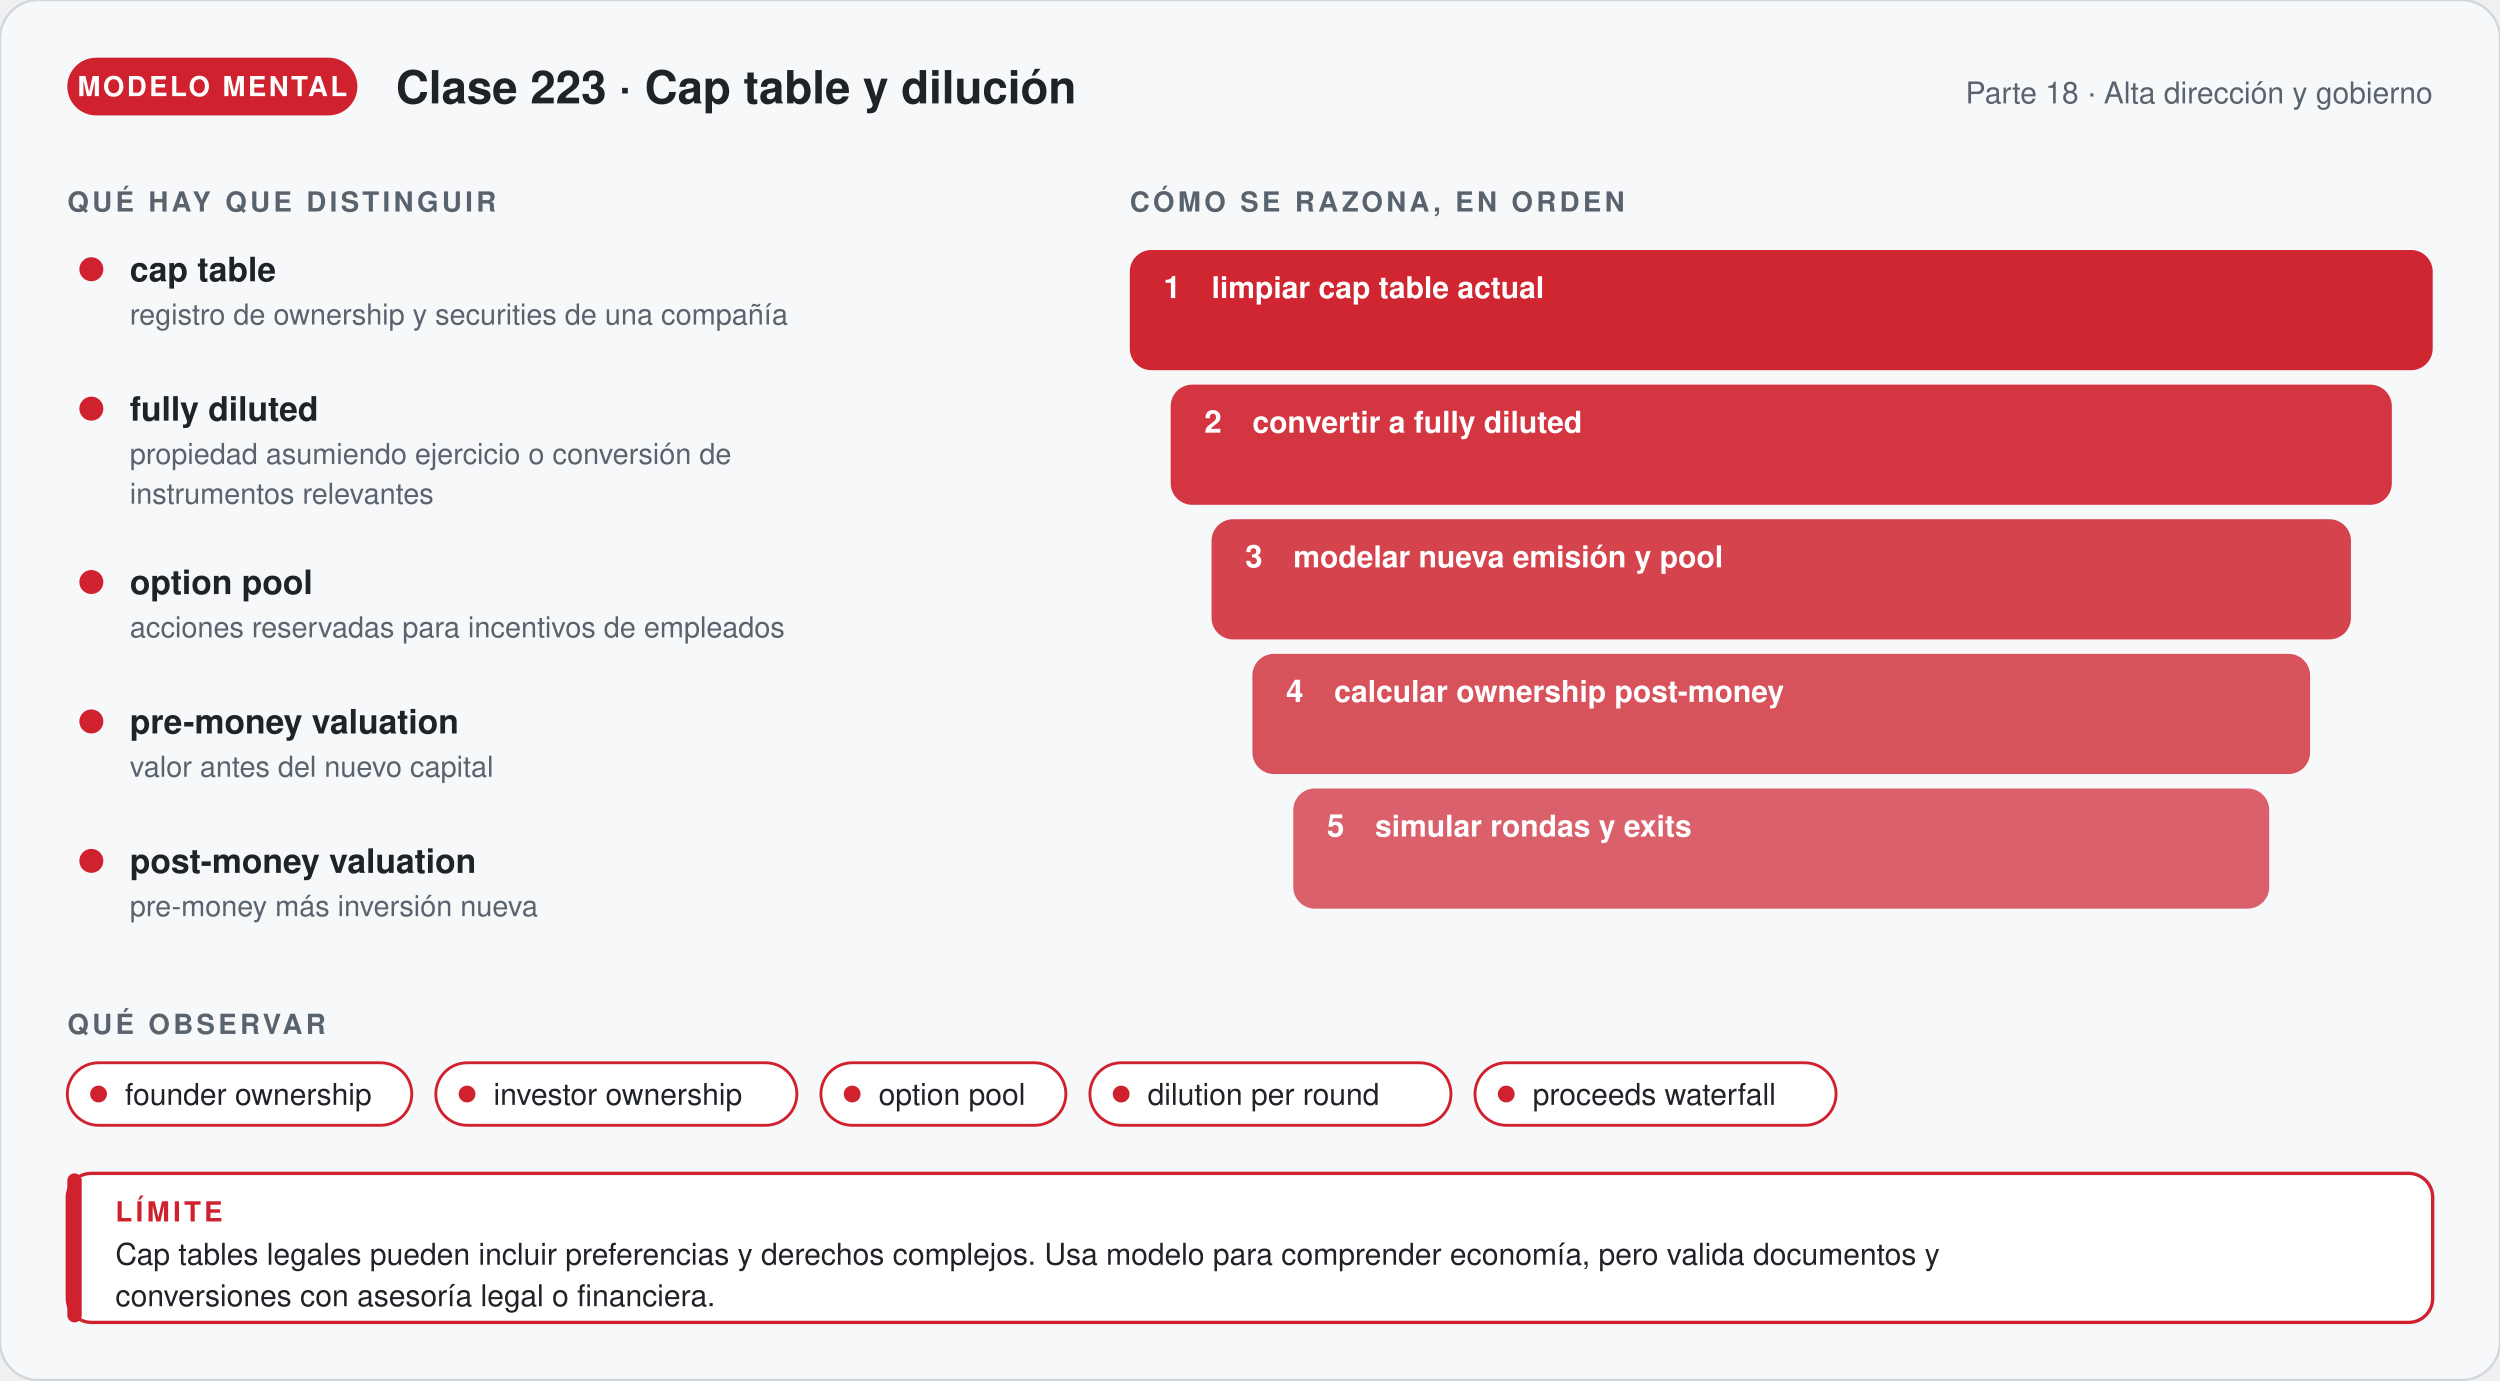
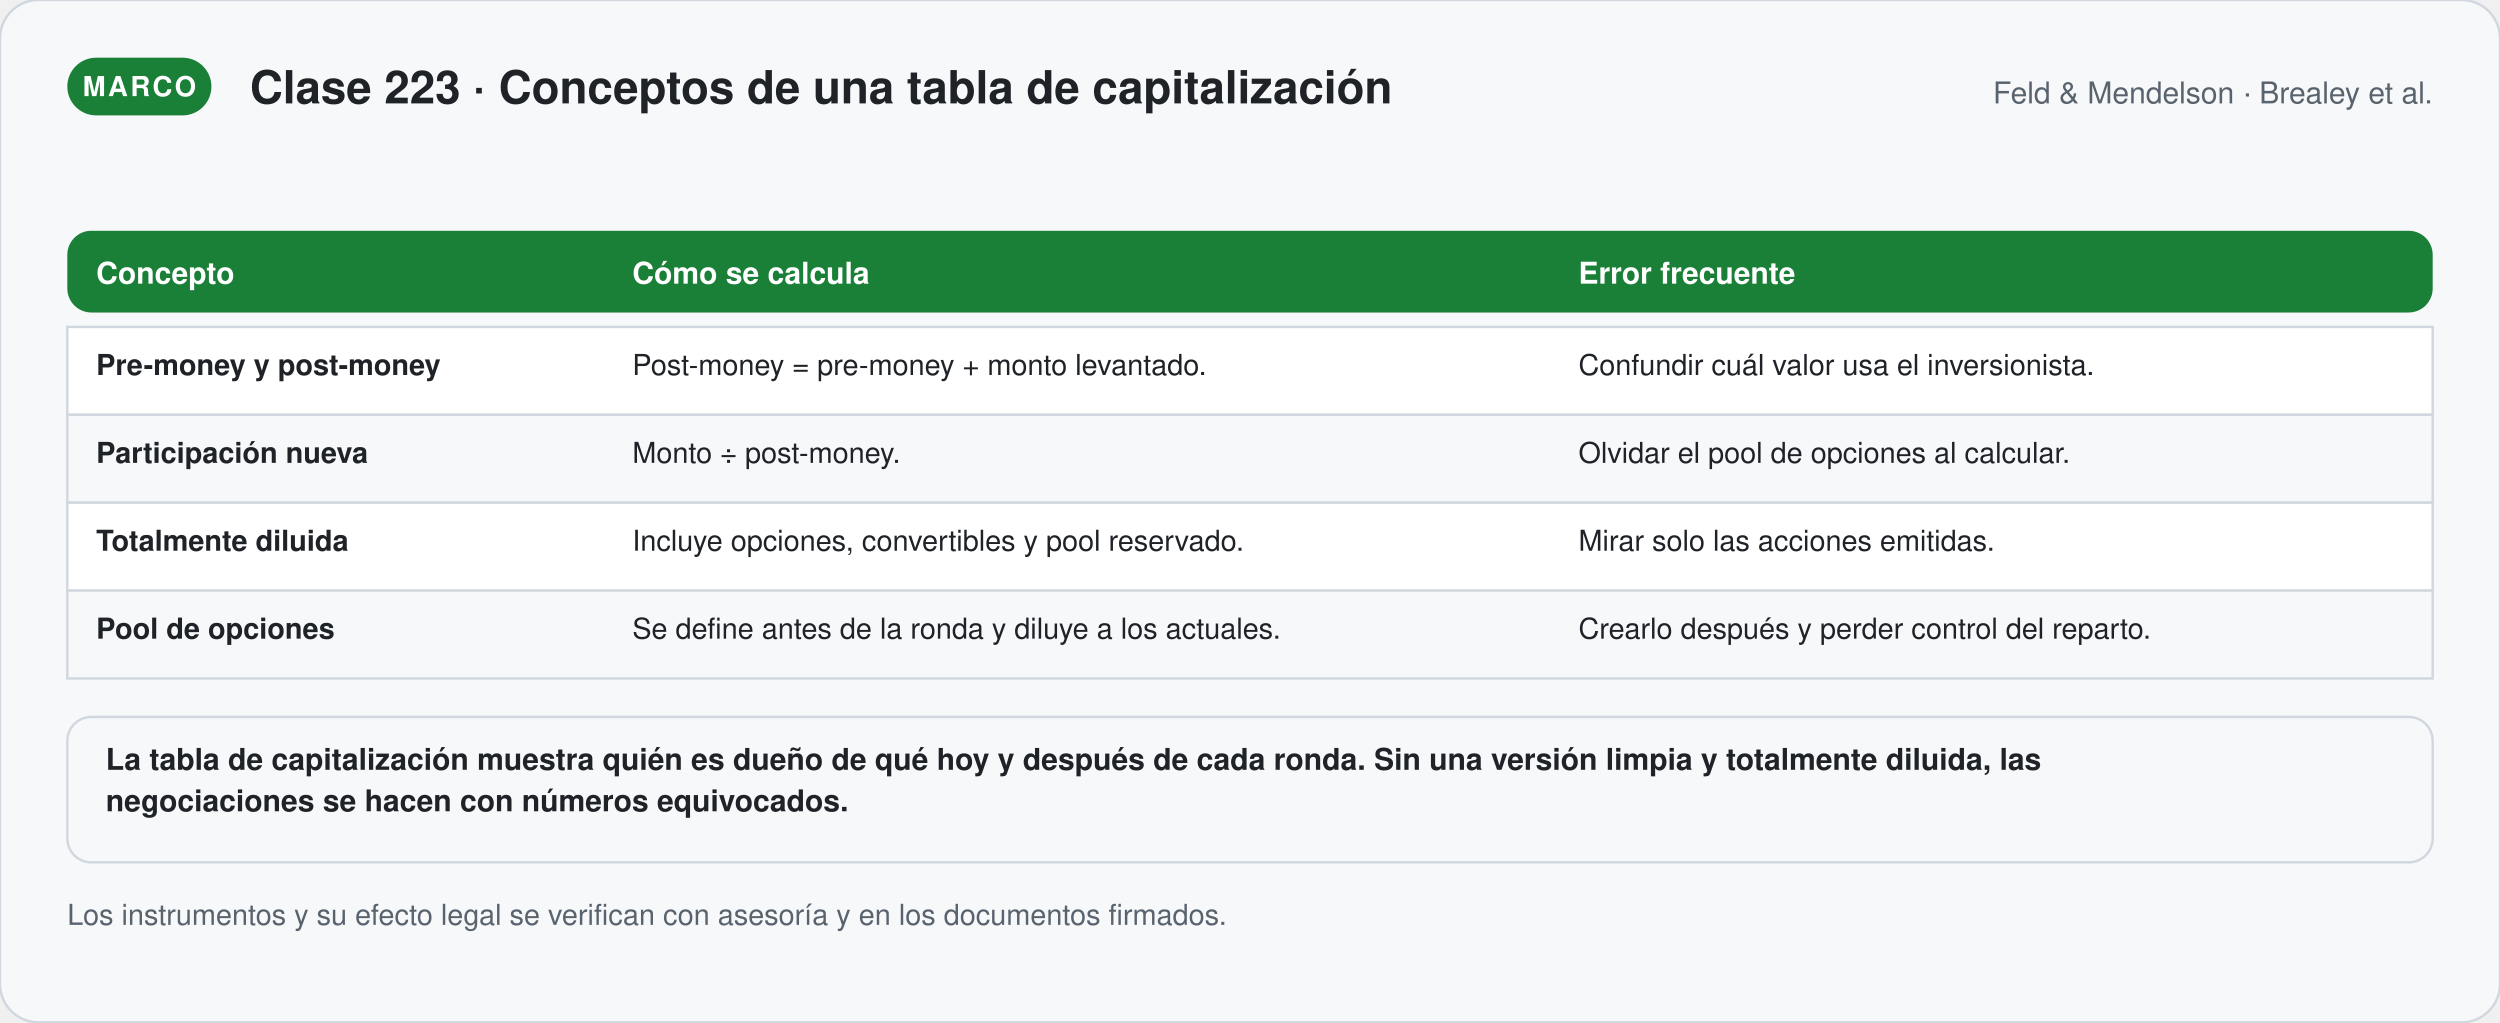
- <svg xmlns="http://www.w3.org/2000/svg" viewBox="0 0 1040 574.12" width="1040" role="img" aria-labelledby="t-g223 d-g223" font-family="'Segoe UI', 'Helvetica Neue', Helvetica, Arial, sans-serif">
+ <svg xmlns="http://www.w3.org/2000/svg" viewBox="0 0 1040 425.3" width="1040" role="img" aria-labelledby="t-s223 d-s223" font-family="'Segoe UI', 'Helvetica Neue', Helvetica, Arial, sans-serif">
  <defs>
-     <marker id="p-g223" viewBox="0 0 10 10" refX="8" refY="5" markerWidth="7" markerHeight="7" orient="auto">
+     <marker id="p-s223" viewBox="0 0 10 10" refX="8" refY="5" markerWidth="7" markerHeight="7" orient="auto">
      <path d="M1,1 L9,5 L1,9 Z" fill="#59636e" />
    </marker>
  </defs>
-   <rect width="1040" height="574.12" rx="16" fill="#f6f8fa" stroke="#d0d7de" />
-   <rect x="28" y="24" width="120.67" height="24" rx="12" fill="#cf222e" />
-   <text x="88.335" y="40" font-size="11.5" font-weight="700" fill="#ffffff" text-anchor="middle" letter-spacing="1">MODELO MENTAL</text>
-   <text x="164.67" y="43" font-size="19" font-weight="700" fill="#1f2328" text-anchor="start">Clase 223 · Cap table y dilución</text>
-   <text x="1012" y="43" font-size="12.5" font-weight="400" fill="#59636e" text-anchor="end">Parte 18 · Alta dirección y gobierno</text>
-   <text x="28" y="88" font-size="11.5" font-weight="700" fill="#59636e" text-anchor="start" letter-spacing="1.4">QUÉ HAY QUE DISTINGUIR</text>
-   <circle cx="38" cy="112" r="5" fill="#cf222e" />
-   <text x="54" y="117" font-size="14" font-weight="700" fill="#1f2328" text-anchor="start">cap table</text>
-   <text x="54" y="135" font-size="12" font-weight="400" fill="#59636e" text-anchor="start">registro de ownership y securities de una compañía</text>
-   <circle cx="38" cy="170" r="5" fill="#cf222e" />
-   <text x="54" y="175" font-size="14" font-weight="700" fill="#1f2328" text-anchor="start">fully diluted</text>
-   <text x="54" y="193" font-size="12" font-weight="400" fill="#59636e" text-anchor="start">propiedad asumiendo ejercicio o conversión de</text>
-   <text x="54" y="209.56" font-size="12" font-weight="400" fill="#59636e" text-anchor="start">instrumentos relevantes</text>
-   <circle cx="38" cy="242.12" r="5" fill="#cf222e" />
-   <text x="54" y="247.12" font-size="14" font-weight="700" fill="#1f2328" text-anchor="start">option pool</text>
-   <text x="54" y="265.12" font-size="12" font-weight="400" fill="#59636e" text-anchor="start">acciones reservadas para incentivos de empleados</text>
-   <circle cx="38" cy="300.12" r="5" fill="#cf222e" />
-   <text x="54" y="305.12" font-size="14" font-weight="700" fill="#1f2328" text-anchor="start">pre-money valuation</text>
-   <text x="54" y="323.12" font-size="12" font-weight="400" fill="#59636e" text-anchor="start">valor antes del nuevo capital</text>
-   <circle cx="38" cy="358.12" r="5" fill="#cf222e" />
-   <text x="54" y="363.12" font-size="14" font-weight="700" fill="#1f2328" text-anchor="start">post-money valuation</text>
-   <text x="54" y="381.12" font-size="12" font-weight="400" fill="#59636e" text-anchor="start">pre-money más inversión nueva</text>
-   <text x="470" y="88" font-size="11.5" font-weight="700" fill="#59636e" text-anchor="start" letter-spacing="1.4">CÓMO SE RAZONA, EN ORDEN</text>
-   <rect x="470" y="104" width="542" height="50" rx="9" fill="#cf222e" stroke="#cf222e" stroke-width="0" fill-opacity="0.98" />
-   <text x="484" y="124" font-size="13" font-weight="800" fill="#ffffff" text-anchor="start">1</text>
-   <text x="504" y="124" font-size="12.5" font-weight="600" fill="#ffffff" text-anchor="start">limpiar cap table actual</text>
-   <rect x="487" y="160" width="508" height="50" rx="9" fill="#cf222e" stroke="#cf222e" stroke-width="0" fill-opacity="0.91" />
-   <text x="501" y="180" font-size="13" font-weight="800" fill="#ffffff" text-anchor="start">2</text>
-   <text x="521" y="180" font-size="12.5" font-weight="600" fill="#ffffff" text-anchor="start">convertir a fully diluted</text>
-   <rect x="504" y="216" width="474" height="50" rx="9" fill="#cf222e" stroke="#cf222e" stroke-width="0" fill-opacity="0.84" />
-   <text x="518" y="236" font-size="13" font-weight="800" fill="#ffffff" text-anchor="start">3</text>
-   <text x="538" y="236" font-size="12.5" font-weight="600" fill="#ffffff" text-anchor="start">modelar nueva emisión y pool</text>
-   <rect x="521" y="272" width="440" height="50" rx="9" fill="#cf222e" stroke="#cf222e" stroke-width="0" fill-opacity="0.77" />
-   <text x="535" y="292" font-size="13" font-weight="800" fill="#ffffff" text-anchor="start">4</text>
-   <text x="555" y="292" font-size="12.5" font-weight="600" fill="#ffffff" text-anchor="start">calcular ownership post-money</text>
-   <rect x="538" y="328" width="406" height="50" rx="9" fill="#cf222e" stroke="#cf222e" stroke-width="0" fill-opacity="0.7" />
-   <text x="552" y="348" font-size="13" font-weight="800" fill="#ffffff" text-anchor="start">5</text>
-   <text x="572" y="348" font-size="12.5" font-weight="600" fill="#ffffff" text-anchor="start">simular rondas y exits</text>
-   <text x="28" y="430.12" font-size="11.5" font-weight="700" fill="#59636e" text-anchor="start" letter-spacing="1.4">QUÉ OBSERVAR</text>
-   <rect x="28" y="442.12" width="143.3" height="26" rx="13" fill="#ffffff" stroke="#cf222e" stroke-width="1.2" />
-   <circle cx="41" cy="455.12" r="3.5" fill="#cf222e" />
-   <text x="52" y="459.62" font-size="12.5" font-weight="400" fill="#1f2328" text-anchor="start">founder ownership</text>
-   <rect x="181.3" y="442.12" width="150.2" height="26" rx="13" fill="#ffffff" stroke="#cf222e" stroke-width="1.2" />
-   <circle cx="194.3" cy="455.12" r="3.5" fill="#cf222e" />
-   <text x="205.3" y="459.62" font-size="12.5" font-weight="400" fill="#1f2328" text-anchor="start">investor ownership</text>
-   <rect x="341.5" y="442.12" width="101.9" height="26" rx="13" fill="#ffffff" stroke="#cf222e" stroke-width="1.2" />
-   <circle cx="354.5" cy="455.12" r="3.5" fill="#cf222e" />
-   <text x="365.5" y="459.62" font-size="12.5" font-weight="400" fill="#1f2328" text-anchor="start">option pool</text>
-   <rect x="453.4" y="442.12" width="150.2" height="26" rx="13" fill="#ffffff" stroke="#cf222e" stroke-width="1.2" />
-   <circle cx="466.4" cy="455.12" r="3.5" fill="#cf222e" />
-   <text x="477.4" y="459.62" font-size="12.5" font-weight="400" fill="#1f2328" text-anchor="start">dilution per round</text>
-   <rect x="613.6" y="442.12" width="150.2" height="26" rx="13" fill="#ffffff" stroke="#cf222e" stroke-width="1.2" />
-   <circle cx="626.6" cy="455.12" r="3.5" fill="#cf222e" />
-   <text x="637.6" y="459.62" font-size="12.5" font-weight="400" fill="#1f2328" text-anchor="start">proceeds waterfall</text>
-   <rect x="28" y="488.12" width="984" height="62" rx="10" fill="#ffffff" stroke="#cf222e" stroke-width="1.4" />
-   <rect x="28" y="488.12" width="6" height="62" rx="3" fill="#cf222e" />
-   <text x="48" y="508.12" font-size="11.5" font-weight="700" fill="#cf222e" text-anchor="start" letter-spacing="1.4">LÍMITE</text>
-   <text x="48" y="526.12" font-size="12.5" font-weight="400" fill="#1f2328" text-anchor="start">Cap tables legales pueden incluir preferencias y derechos complejos. Usa modelo para comprender economía, pero valida documentos y</text>
-   <text x="48" y="543.37" font-size="12.5" font-weight="400" fill="#1f2328" text-anchor="start">conversiones con asesoría legal o financiera.</text>
+   <rect width="1040" height="425.3" rx="16" fill="#f6f8fa" stroke="#d0d7de" />
+   <rect x="28" y="24" width="59.95" height="24" rx="12" fill="#1a7f37" />
+   <text x="57.975" y="40" font-size="11.5" font-weight="700" fill="#ffffff" text-anchor="middle" letter-spacing="1">MARCO</text>
+   <text x="103.95" y="43" font-size="19" font-weight="700" fill="#1f2328" text-anchor="start">Clase 223 · Conceptos de una tabla de capitalización</text>
+   <text x="1012" y="43" font-size="12.5" font-weight="400" fill="#59636e" text-anchor="end">Feld &amp; Mendelson · Brealey et al.</text>
+   <rect x="28" y="96" width="984" height="34" rx="10" fill="#1a7f37" />
+   <text x="40" y="118" font-size="12.5" font-weight="700" fill="#ffffff" text-anchor="start">Concepto</text>
+   <text x="263.04" y="118" font-size="12.5" font-weight="700" fill="#ffffff" text-anchor="start">Cómo se calcula</text>
+   <text x="656.64" y="118" font-size="12.5" font-weight="700" fill="#ffffff" text-anchor="start">Error frecuente</text>
+   <rect x="28" y="136" width="984" height="36.56" rx="0" fill="#ffffff" stroke="#d0d7de" stroke-width="1" />
+   <text x="40" y="156" font-size="12" font-weight="700" fill="#1f2328" text-anchor="start">Pre-money y post-money</text>
+   <text x="263.04" y="156" font-size="12" font-weight="400" fill="#1f2328" text-anchor="start">Post-money = pre-money + monto levantado.</text>
+   <text x="656.64" y="156" font-size="12" font-weight="400" fill="#1f2328" text-anchor="start">Confundir cuál valor usa el inversionista.</text>
+   <rect x="28" y="172.56" width="984" height="36.56" rx="0" fill="#f6f8fa" stroke="#d0d7de" stroke-width="1" />
+   <text x="40" y="192.56" font-size="12" font-weight="700" fill="#1f2328" text-anchor="start">Participación nueva</text>
+   <text x="263.04" y="192.56" font-size="12" font-weight="400" fill="#1f2328" text-anchor="start">Monto ÷ post-money.</text>
+   <text x="656.64" y="192.56" font-size="12" font-weight="400" fill="#1f2328" text-anchor="start">Olvidar el pool de opciones al calcular.</text>
+   <rect x="28" y="209.12" width="984" height="36.56" rx="0" fill="#ffffff" stroke="#d0d7de" stroke-width="1" />
+   <text x="40" y="229.12" font-size="12" font-weight="700" fill="#1f2328" text-anchor="start">Totalmente diluida</text>
+   <text x="263.04" y="229.12" font-size="12" font-weight="400" fill="#1f2328" text-anchor="start">Incluye opciones, convertibles y pool reservado.</text>
+   <text x="656.64" y="229.12" font-size="12" font-weight="400" fill="#1f2328" text-anchor="start">Mirar solo las acciones emitidas.</text>
+   <rect x="28" y="245.68" width="984" height="36.56" rx="0" fill="#f6f8fa" stroke="#d0d7de" stroke-width="1" />
+   <text x="40" y="265.68" font-size="12" font-weight="700" fill="#1f2328" text-anchor="start">Pool de opciones</text>
+   <text x="263.04" y="265.68" font-size="12" font-weight="400" fill="#1f2328" text-anchor="start">Se define antes de la ronda y diluye a los actuales.</text>
+   <text x="656.64" y="265.68" font-size="12" font-weight="400" fill="#1f2328" text-anchor="start">Crearlo después y perder control del reparto.</text>
+   <rect x="28" y="298.24" width="984" height="60.5" rx="10" fill="#f6f8fa" stroke="#d0d7de" stroke-width="1" />
+   <text x="44" y="320.24" font-size="12.5" font-weight="600" fill="#1f2328" text-anchor="start">La tabla de capitalización muestra quién es dueño de qué hoy y después de cada ronda. Sin una versión limpia y totalmente diluida, las</text>
+   <text x="44" y="337.49" font-size="12.5" font-weight="600" fill="#1f2328" text-anchor="start">negociaciones se hacen con números equivocados.</text>
+   <text x="28" y="384.74" font-size="12" font-weight="400" fill="#59636e" text-anchor="start">Los instrumentos y su efecto legal se verifican con asesoría y en los documentos firmados.</text>
</svg>
